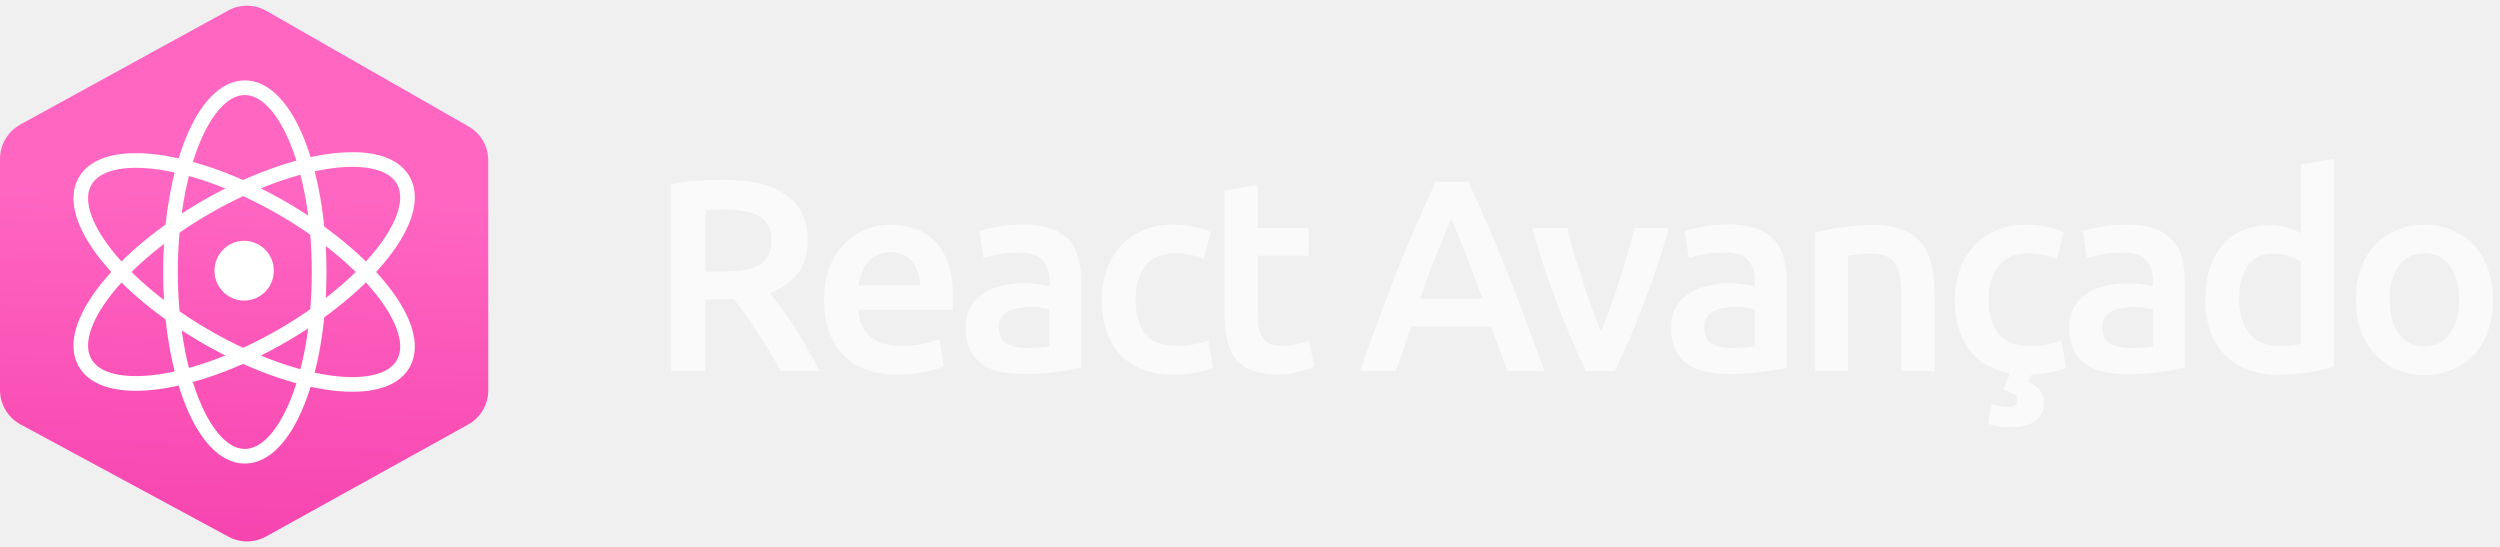
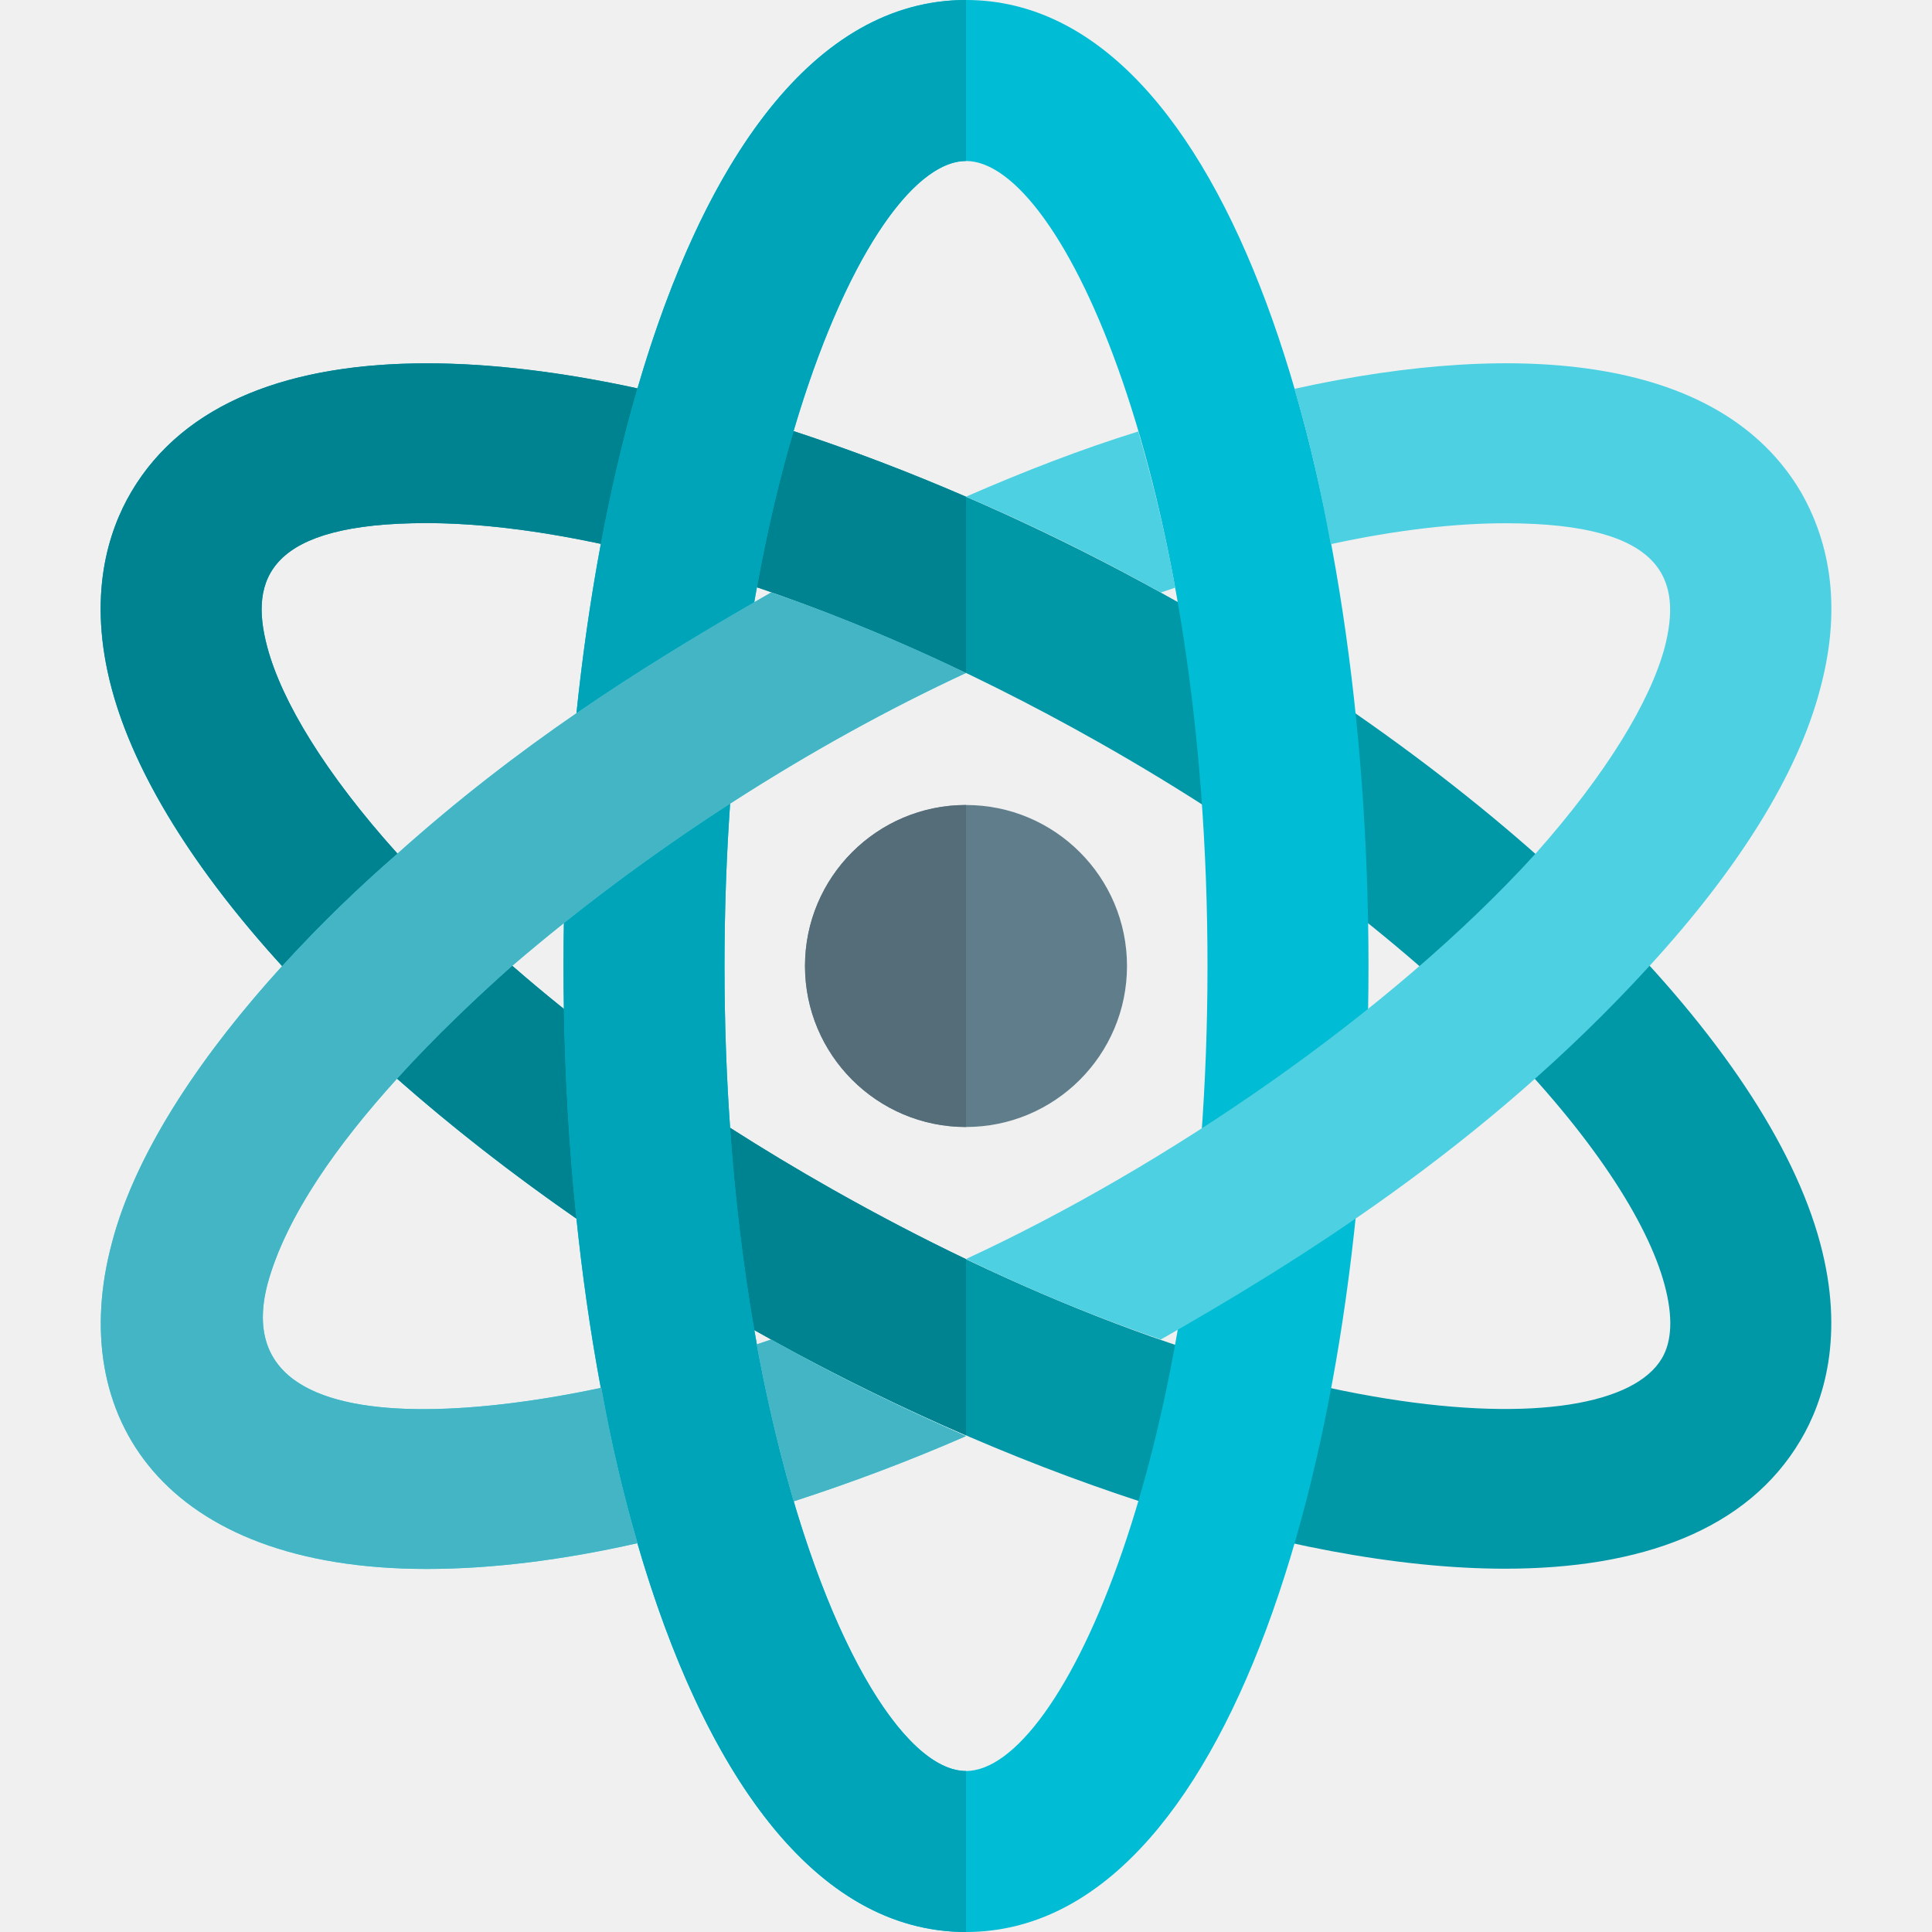
- <svg xmlns="http://www.w3.org/2000/svg" fill="none" viewBox="0 0 256 56">
-   <path d="M2.08 12.75L23.36 1.08a4 4 0 013.91.03L48 12.96A4 4 0 0150 16.43v23.54a4 4 0 01-2.06 3.5l-20.7 11.47a4 4 0 01-3.84.02L2.1 43.46A4 4 0 010 39.94V16.26a4 4 0 012.08-3.5z" fill="url(#paint0_linear)" />
-   <ellipse rx="7.65" ry="18.78" transform="matrix(-.49197 .87061 .8678 .49693 25 27.9)" stroke="#fff" stroke-width="1.5" />
-   <ellipse rx="7.65" ry="18.78" transform="matrix(-.49197 -.87061 .8678 -.49693 25 27.8)" stroke="#fff" stroke-width="1.5" />
-   <ellipse cx="25.07" cy="27.85" rx="7.61" ry="18.87" transform="rotate(180 25.07 27.85)" stroke="#fff" stroke-width="1.5" />
-   <ellipse cx="25.01" cy="27.73" rx="3.06" ry="3.04" transform="rotate(-90 25 27.73)" fill="#fff" />
-   <path d="M74.06 18.4c2.8 0 4.93.51 6.4 1.54 1.5 1.03 2.25 2.6 2.25 4.7 0 2.64-1.3 4.42-3.9 5.35a41.65 41.65 0 013.92 5.8c.44.74.82 1.48 1.16 2.21h-3.95a40.42 40.42 0 00-2.4-4c-.42-.66-.83-1.26-1.24-1.82-.41-.58-.8-1.1-1.15-1.54l-.67.02h-2.24V38H68.7V18.88c.86-.2 1.77-.31 2.74-.37a34.3 34.3 0 012.6-.11zm.25 3.05c-.75 0-1.44.03-2.07.09v6.27h1.54c.86 0 1.61-.05 2.27-.14.65-.1 1.19-.26 1.62-.5.45-.25.78-.58 1-.99.23-.4.34-.93.34-1.56 0-.6-.1-1.1-.33-1.52a2.47 2.47 0 00-.98-.98c-.41-.24-.9-.4-1.49-.5-.58-.11-1.21-.17-1.9-.17zm10.07 9.3c0-1.29.19-2.42.56-3.39.4-.97.9-1.77 1.54-2.4a6.6 6.6 0 014.7-1.96c2.02 0 3.59.62 4.7 1.87 1.15 1.25 1.72 3.12 1.72 5.6l-.03.64c0 .23-.01.43-.03.62h-9.66c.1 1.17.5 2.09 1.23 2.74.75.64 1.82.95 3.22.95a10.35 10.35 0 003.87-.7l.44 2.78a6.26 6.26 0 01-1.9.56 12.6 12.6 0 01-2.83.3c-1.29 0-2.4-.18-3.36-.56a6.48 6.48 0 01-2.35-1.6 6.7 6.7 0 01-1.37-2.4 9.97 9.97 0 01-.45-3.05zm9.83-1.51c0-.47-.07-.9-.2-1.32-.13-.43-.33-.8-.59-1.1a2.37 2.37 0 00-.92-.72 2.73 2.73 0 00-1.29-.28 3.11 3.11 0 00-3 2.16c-.14.4-.25.83-.3 1.26h6.3zm10.87 6.38c1.05 0 1.84-.06 2.38-.17V31.7a6.63 6.63 0 00-1.99-.25c-.37 0-.75.03-1.15.08a3.7 3.7 0 00-1.03.31c-.3.15-.54.36-.73.64-.19.27-.28.6-.28 1.01 0 .8.25 1.36.76 1.68a4 4 0 002.04.45zm-.28-12.63a8.3 8.3 0 012.83.42 4.21 4.21 0 012.8 3.02c.2.72.3 1.5.3 2.36v8.87c-.52.12-1.31.25-2.37.4-1.05.16-2.23.25-3.56.25-.88 0-1.68-.09-2.4-.25a5.2 5.2 0 01-1.88-.82 4 4 0 01-1.2-1.45 5.2 5.2 0 01-.43-2.21c0-.84.16-1.55.48-2.13.33-.58.78-1.05 1.34-1.4a5.4 5.4 0 011.93-.79 10.55 10.55 0 014.82.06v-.56c0-.4-.05-.77-.14-1.12-.1-.35-.26-.66-.5-.92-.23-.28-.54-.5-.93-.65a3.89 3.89 0 00-1.43-.22 12.8 12.8 0 00-3.75.56l-.42-2.75a14.7 14.7 0 014.5-.67zm8.01 7.7c0-1.08.17-2.09.5-3.02a7.3 7.3 0 011.44-2.47c.63-.69 1.4-1.23 2.3-1.62.89-.4 1.9-.59 3.02-.59 1.38 0 2.68.25 3.92.76l-.73 2.77a7.6 7.6 0 00-2.92-.59c-1.32 0-2.33.42-3.02 1.26-.69.82-1.03 1.99-1.03 3.5 0 1.46.32 2.62.97 3.47.66.84 1.76 1.26 3.3 1.26a8.7 8.7 0 003.17-.58l.48 2.8c-.38.18-.94.35-1.7.5-.76.15-1.53.22-2.33.22a8.79 8.79 0 01-3.28-.56 6.58 6.58 0 01-2.3-1.6c-.6-.68-1.04-1.5-1.34-2.43-.3-.95-.45-1.98-.45-3.08zm12.6-11.2l3.38-.56v4.43H134v2.82h-5.2v5.97c0 1.17.18 2.01.55 2.52.38.5 1.01.75 1.9.75.62 0 1.16-.06 1.63-.2.49-.12.87-.24 1.15-.36l.56 2.7c-.4.16-.9.33-1.54.5-.64.18-1.38.28-2.24.28a7.2 7.2 0 01-2.63-.42 3.92 3.92 0 01-1.66-1.2 4.94 4.94 0 01-.86-1.94 12.2 12.2 0 01-.26-2.6V19.49zM154.33 38c-.26-.77-.53-1.52-.81-2.27-.28-.74-.56-1.51-.82-2.3h-8.17a83.8 83.8 0 01-.81 2.33l-.79 2.24h-3.67a333.28 333.28 0 013.98-10.72 195.8 195.8 0 013.78-8.68h3.33a144.25 144.25 0 013.75 8.68c.64 1.56 1.28 3.23 1.94 4.98.67 1.75 1.37 3.67 2.1 5.74h-3.81zm-5.71-15.65a120.1 120.1 0 00-3.2 8.23h6.39a187.52 187.52 0 00-3.2-8.23zM162.43 38a88.45 88.45 0 01-5.54-14.64h3.6l.7 2.66.88 2.82c.31.94.63 1.85.95 2.75l.92 2.38a87.54 87.54 0 002.72-7.95c.28-.96.52-1.84.73-2.66h3.5A91.1 91.1 0 01165.35 38h-2.92zm14.88-2.38c1.04 0 1.84-.06 2.38-.17V31.7a6.63 6.63 0 00-1.99-.25c-.37 0-.75.03-1.15.08a3.7 3.7 0 00-1.03.31c-.3.15-.55.36-.73.64-.19.27-.28.6-.28 1.01 0 .8.25 1.36.75 1.68a4 4 0 002.05.45zm-.28-12.63a8.3 8.3 0 012.83.42 4.21 4.21 0 012.8 3.02c.2.72.3 1.5.3 2.36v8.87c-.52.12-1.31.25-2.38.4-1.04.16-2.23.25-3.55.25-.88 0-1.68-.09-2.4-.25a5.2 5.2 0 01-1.88-.82 4 4 0 01-1.2-1.45 5.2 5.2 0 01-.43-2.21c0-.84.16-1.55.48-2.13.33-.58.78-1.05 1.34-1.4a5.4 5.4 0 011.93-.79 10.55 10.55 0 014.82.06v-.56c0-.4-.05-.77-.14-1.12-.1-.35-.26-.66-.5-.92-.23-.28-.54-.5-.93-.65a3.89 3.89 0 00-1.43-.22 12.8 12.8 0 00-3.75.56l-.42-2.75a14.7 14.7 0 014.5-.67zm8.82.84a22.64 22.64 0 016.02-.78c1.2 0 2.2.17 3 .5.8.32 1.44.78 1.9 1.37.49.58.82 1.3 1.01 2.13.2.82.31 1.73.31 2.72V38h-3.39v-7.7a10 10 0 00-.17-1.99c-.09-.56-.26-1-.5-1.34-.22-.36-.54-.6-.95-.76a3.7 3.7 0 00-1.46-.25c-.43 0-.88.03-1.34.08l-1.04.14V38h-3.39V23.83zM207.7 39.1c.6.28 1.01.6 1.24.95.24.36.36.8.36 1.32 0 .65-.28 1.21-.84 1.68-.56.47-1.4.7-2.52.7-.9 0-1.7-.12-2.38-.36l.4-2.02.72.2c.3.07.6.1.92.1.32 0 .56-.05.73-.16a.55.55 0 00.28-.5c0-.3-.13-.53-.4-.68a7.14 7.14 0 00-.77-.33l-.28-.09a9.54 9.54 0 01.7-1.68 7.19 7.19 0 01-2.53-.9 5.87 5.87 0 01-1.76-1.62 7.66 7.66 0 01-1.06-2.26c-.23-.84-.34-1.76-.34-2.75 0-1.08.17-2.09.5-3.02a7.3 7.3 0 011.43-2.47c.64-.69 1.4-1.23 2.3-1.62.9-.4 1.9-.59 3.02-.59 1.38 0 2.7.25 3.92.76l-.73 2.77a7.6 7.6 0 00-2.9-.59c-1.33 0-2.34.42-3.03 1.26-.7.82-1.04 1.99-1.04 3.5 0 1.46.33 2.62.98 3.47.66.84 1.76 1.26 3.3 1.26a8.7 8.7 0 003.17-.58l.48 2.8c-.34.16-.83.31-1.49.44-.65.13-1.33.22-2.04.26a7.65 7.65 0 00-.34.75zm10.38-3.47c1.05 0 1.84-.06 2.38-.17V31.7a6.63 6.63 0 00-1.99-.25c-.37 0-.75.03-1.14.08a3.7 3.7 0 00-1.04.31c-.3.15-.54.36-.73.64-.19.27-.28.6-.28 1.01 0 .8.25 1.36.76 1.68a4 4 0 002.04.45zm-.28-12.63a8.3 8.3 0 012.83.42 4.21 4.21 0 012.8 3.02c.2.72.3 1.5.3 2.36v8.87c-.51.12-1.3.25-2.37.4-1.05.16-2.23.25-3.56.25-.88 0-1.68-.09-2.4-.25a5.2 5.2 0 01-1.88-.82 4 4 0 01-1.2-1.45 5.2 5.2 0 01-.43-2.21c0-.84.16-1.55.48-2.13.34-.58.78-1.05 1.34-1.4a5.4 5.4 0 011.94-.79 10.55 10.55 0 014.81.06v-.56c0-.4-.04-.77-.14-1.12-.1-.35-.26-.66-.5-.92-.23-.28-.53-.5-.93-.65a3.89 3.89 0 00-1.42-.22 12.8 12.8 0 00-3.76.56l-.42-2.75a14.7 14.7 0 014.5-.67zm11.49 7.65c0 1.49.35 2.67 1.06 3.52.71.84 1.69 1.26 2.94 1.26.54 0 1-.01 1.37-.05.4-.06.71-.11.95-.17v-8.4c-.3-.2-.7-.4-1.2-.56-.49-.19-1-.28-1.57-.28-1.23 0-2.14.42-2.71 1.26a6.09 6.09 0 00-.84 3.42zm9.71 6.91a20.01 20.01 0 01-5.74.81c-1.16 0-2.2-.17-3.1-.53a6.7 6.7 0 01-2.36-1.51 7.15 7.15 0 01-1.48-2.4 9.54 9.54 0 01-.5-3.2c0-1.16.13-2.2.41-3.14.3-.95.73-1.76 1.3-2.43a5.54 5.54 0 012.04-1.54 6.5 6.5 0 012.77-.56c.7 0 1.33.08 1.88.25.54.17 1 .35 1.4.56v-7.03l3.38-.56v21.28zm16.29-6.89c0 1.16-.17 2.22-.5 3.17a6.38 6.38 0 01-3.67 4c-.86.38-1.81.56-2.86.56-1.04 0-2-.18-2.85-.56-.86-.37-1.6-.9-2.22-1.57a7.36 7.36 0 01-1.45-2.43c-.34-.95-.5-2-.5-3.17 0-1.15.16-2.2.5-3.13a6.42 6.42 0 013.7-3.98c.85-.37 1.8-.56 2.82-.56a7.01 7.01 0 015.07 2.1 7 7 0 011.43 2.44c.35.93.53 1.98.53 3.13zm-3.47 0c0-1.45-.32-2.6-.95-3.44a3.02 3.02 0 00-2.6-1.29c-1.13 0-2 .43-2.64 1.29a5.71 5.71 0 00-.92 3.44c0 1.48.3 2.65.92 3.5a3.1 3.1 0 002.63 1.3c1.12 0 1.99-.44 2.6-1.3.64-.85.96-2.02.96-3.5z" fill="#FAFAFA" />
-   <defs>
-     <linearGradient id="paint0_linear" x1="24" y1="76" x2="26" y2="19.5" gradientUnits="userSpaceOnUse">
-       <stop stop-color="#F231A5" />
-       <stop offset="1" stop-color="#FF66C2" />
-     </linearGradient>
-   </defs>
+ <svg xmlns="http://www.w3.org/2000/svg" id="color" enable-background="new 0 0 24 24" height="512" viewBox="0 0 24 24" width="512">
+   <path d="m18.697 19.487c-2.684 0-6.246-1.221-9.338-2.97-4.18-2.365-7.309-5.489-7.971-7.959-.31-1.156-.04-1.968.242-2.445 1.718-2.918 7.986-1.472 13.01 1.371 4.18 2.365 7.309 5.489 7.971 7.959.31 1.156.04 1.968-.242 2.445-.661 1.122-1.994 1.599-3.672 1.599zm-13.398-12.989c-1.959 0-2.208.686-1.979 1.542.42 1.568 2.797 4.345 7.023 6.737 5.283 2.989 9.631 3.238 10.302 2.096.126-.214.138-.521.033-.912-.42-1.568-2.797-4.345-7.023-6.737-3.428-1.94-6.464-2.726-8.356-2.726z" fill="#0097a7" />
+   <path d="m14 12c0 1.104-.896 2-2 2s-2-.896-2-2 .896-2 2-2 2 .896 2 2z" fill="#607d8b" />
+   <path d="m12 24c-3.283 0-5-6.037-5-12s1.717-12 5-12 5 6.037 5 12-1.717 12-5 12zm0-22c-1.194 0-3 3.988-3 10s1.806 10 3 10 3-3.988 3-10-1.806-10-3-10z" fill="#00bcd4" />
+   <path d="m14.14 5.36c-.71.22-1.43.5-2.14.81.82.35 1.63.75 2.42 1.19l.18-.06c-.13-.71-.29-1.36-.46-1.94zm8.23.75c-.98-1.66-3.43-1.91-6.29-1.28.18.61.33 1.26.45 1.93.83-.18 1.56-.26 2.17-.26 2.014 0 2.187.732 1.98 1.54-.18.67-.72 1.57-1.61 2.57-1.804 1.98-4.587 3.881-7.07 5.03.85.41 1.66.74 2.42 1 1.65-.944 4.001-2.374 6.07-4.64 1.09-1.19 1.84-2.37 2.12-3.44.231-.853.193-1.697-.24-2.45zm-7.77 1.19c-.13-.71-.29-1.36-.46-1.94-.71.22-1.43.5-2.14.81.82.35 1.63.75 2.42 1.19zm-5.2 9.4c.13.71.29 1.37.46 1.95.71-.23 1.43-.5 2.14-.81-.82-.36-1.64-.76-2.42-1.2zm-3.04-4.7c1.758-1.507 3.766-2.772 5.64-3.64-.85-.41-1.66-.74-2.42-1-1.65.944-3.127 1.887-4.65 3.25-1.366 1.186-3.079 3.067-3.54 4.83-.576 2.153.636 4.05 3.91 4.05.81 0 1.69-.11 2.62-.32-.18-.61-.33-1.26-.45-1.93-1.88.4-4.63.593-4.15-1.28.382-1.423 1.945-2.987 3.04-3.96z" fill="#4dd0e1" />
+   <path d="m9.069 14.009c.063.901.167 1.742.301 2.514.07.039.14.079.21.117h.001c.786.435 1.599.835 2.419 1.19v-2.189c-.539-.258-1.092-.546-1.656-.865-.445-.252-.87-.508-1.275-.767zm-2.705-2.012c-.002.001-.003.002-.004.003-.436.388-.947.87-1.428 1.399.672.593 1.42 1.178 2.228 1.739-.089-.853-.141-1.728-.156-2.606-.223-.179-.437-.358-.64-.535zm3.494-6.642c-.172.582-.326 1.231-.455 1.94.373.126.757.268 1.152.427.348.139.705.293 1.07.461.124.057.249.116.375.176v-2.189c-.714-.309-1.433-.583-2.142-.815zm-4.556-.842c-1.677 0-3.011.477-3.672 1.599-.281.477-.551 1.289-.241 2.445.285 1.064 1.028 2.25 2.116 3.444.474-.521.969-.995 1.426-1.391.002-.002.005-.004.007-.006-.895-.994-1.437-1.891-1.617-2.564-.23-.855.02-1.542 1.979-1.542.611 0 1.341.082 2.164.258.126-.675.278-1.322.455-1.932-.927-.201-1.811-.311-2.617-.311z" fill="#008391" />
+   <path d="m12 10c-1.104 0-2 .896-2 2s.896 2 2 2z" fill="#546d79" />
+   <path d="m9.07 9.983c-.703.454-1.398.951-2.065 1.484-.003.178-.005.355-.005.533 0 .177.002.355.005.532.015.877.067 1.752.156 2.606.075.721.176 1.426.303 2.104.002 0 .004-.001.006-.001.12.67.271 1.32.45 1.93-.001 0-.001 0-.002 0 .823 2.832 2.194 4.829 4.082 4.829v-2c-.769 0-1.792-1.654-2.422-4.437-.064-.277-.124-.566-.178-.863h.002c-.011-.059-.021-.117-.031-.177-.134-.772-.238-1.613-.301-2.514-.046-.64-.07-1.311-.07-2.009 0-.701.025-1.374.07-2.017zm2.93-9.983c-1.887 0-3.257 1.995-4.081 4.824-.177.61-.329 1.257-.455 1.932-.127.678-.228 1.383-.303 2.104.715-.492 1.444-.938 2.209-1.379.01-.063.021-.124.033-.186.129-.709.284-1.358.455-1.94.626-2.124 1.479-3.355 2.142-3.355z" fill="#00a4b9" />
+   <path d="m9.58 16.64-.178.06h-.002c.055.297.114.586.178.863.088.385.183.749.282 1.087.71-.23 1.43-.5 2.14-.81-.82-.36-1.64-.76-2.42-1.2zm0-9.28c-.07.04-.141.08-.21.121-.765.441-1.494.887-2.209 1.379-.747.514-1.48 1.079-2.223 1.744-.002.002-.005.004-.007.006-.456.396-.951.87-1.426 1.391-.946 1.039-1.808 2.265-2.115 3.439-.576 2.153.636 4.05 3.91 4.05.809 0 1.689-.11 2.618-.32h.002c-.18-.61-.33-1.26-.45-1.93-.002 0-.004.001-.006.001-.686.146-1.488.264-2.205.264-1.248 0-2.243-.357-1.938-1.545.23-.856.887-1.762 1.612-2.561.48-.529.99-1.011 1.427-1.399.001-.001.002-.002.004-.003.21-.18.424-.357.641-.53.667-.532 1.362-1.03 2.065-1.484.977-.631 1.971-1.179 2.93-1.623-.126-.061-.251-.12-.375-.177-.365-.168-.722-.321-1.07-.461-.333-.133-.658-.254-.975-.362z" fill="#43b5c4" />
</svg>
